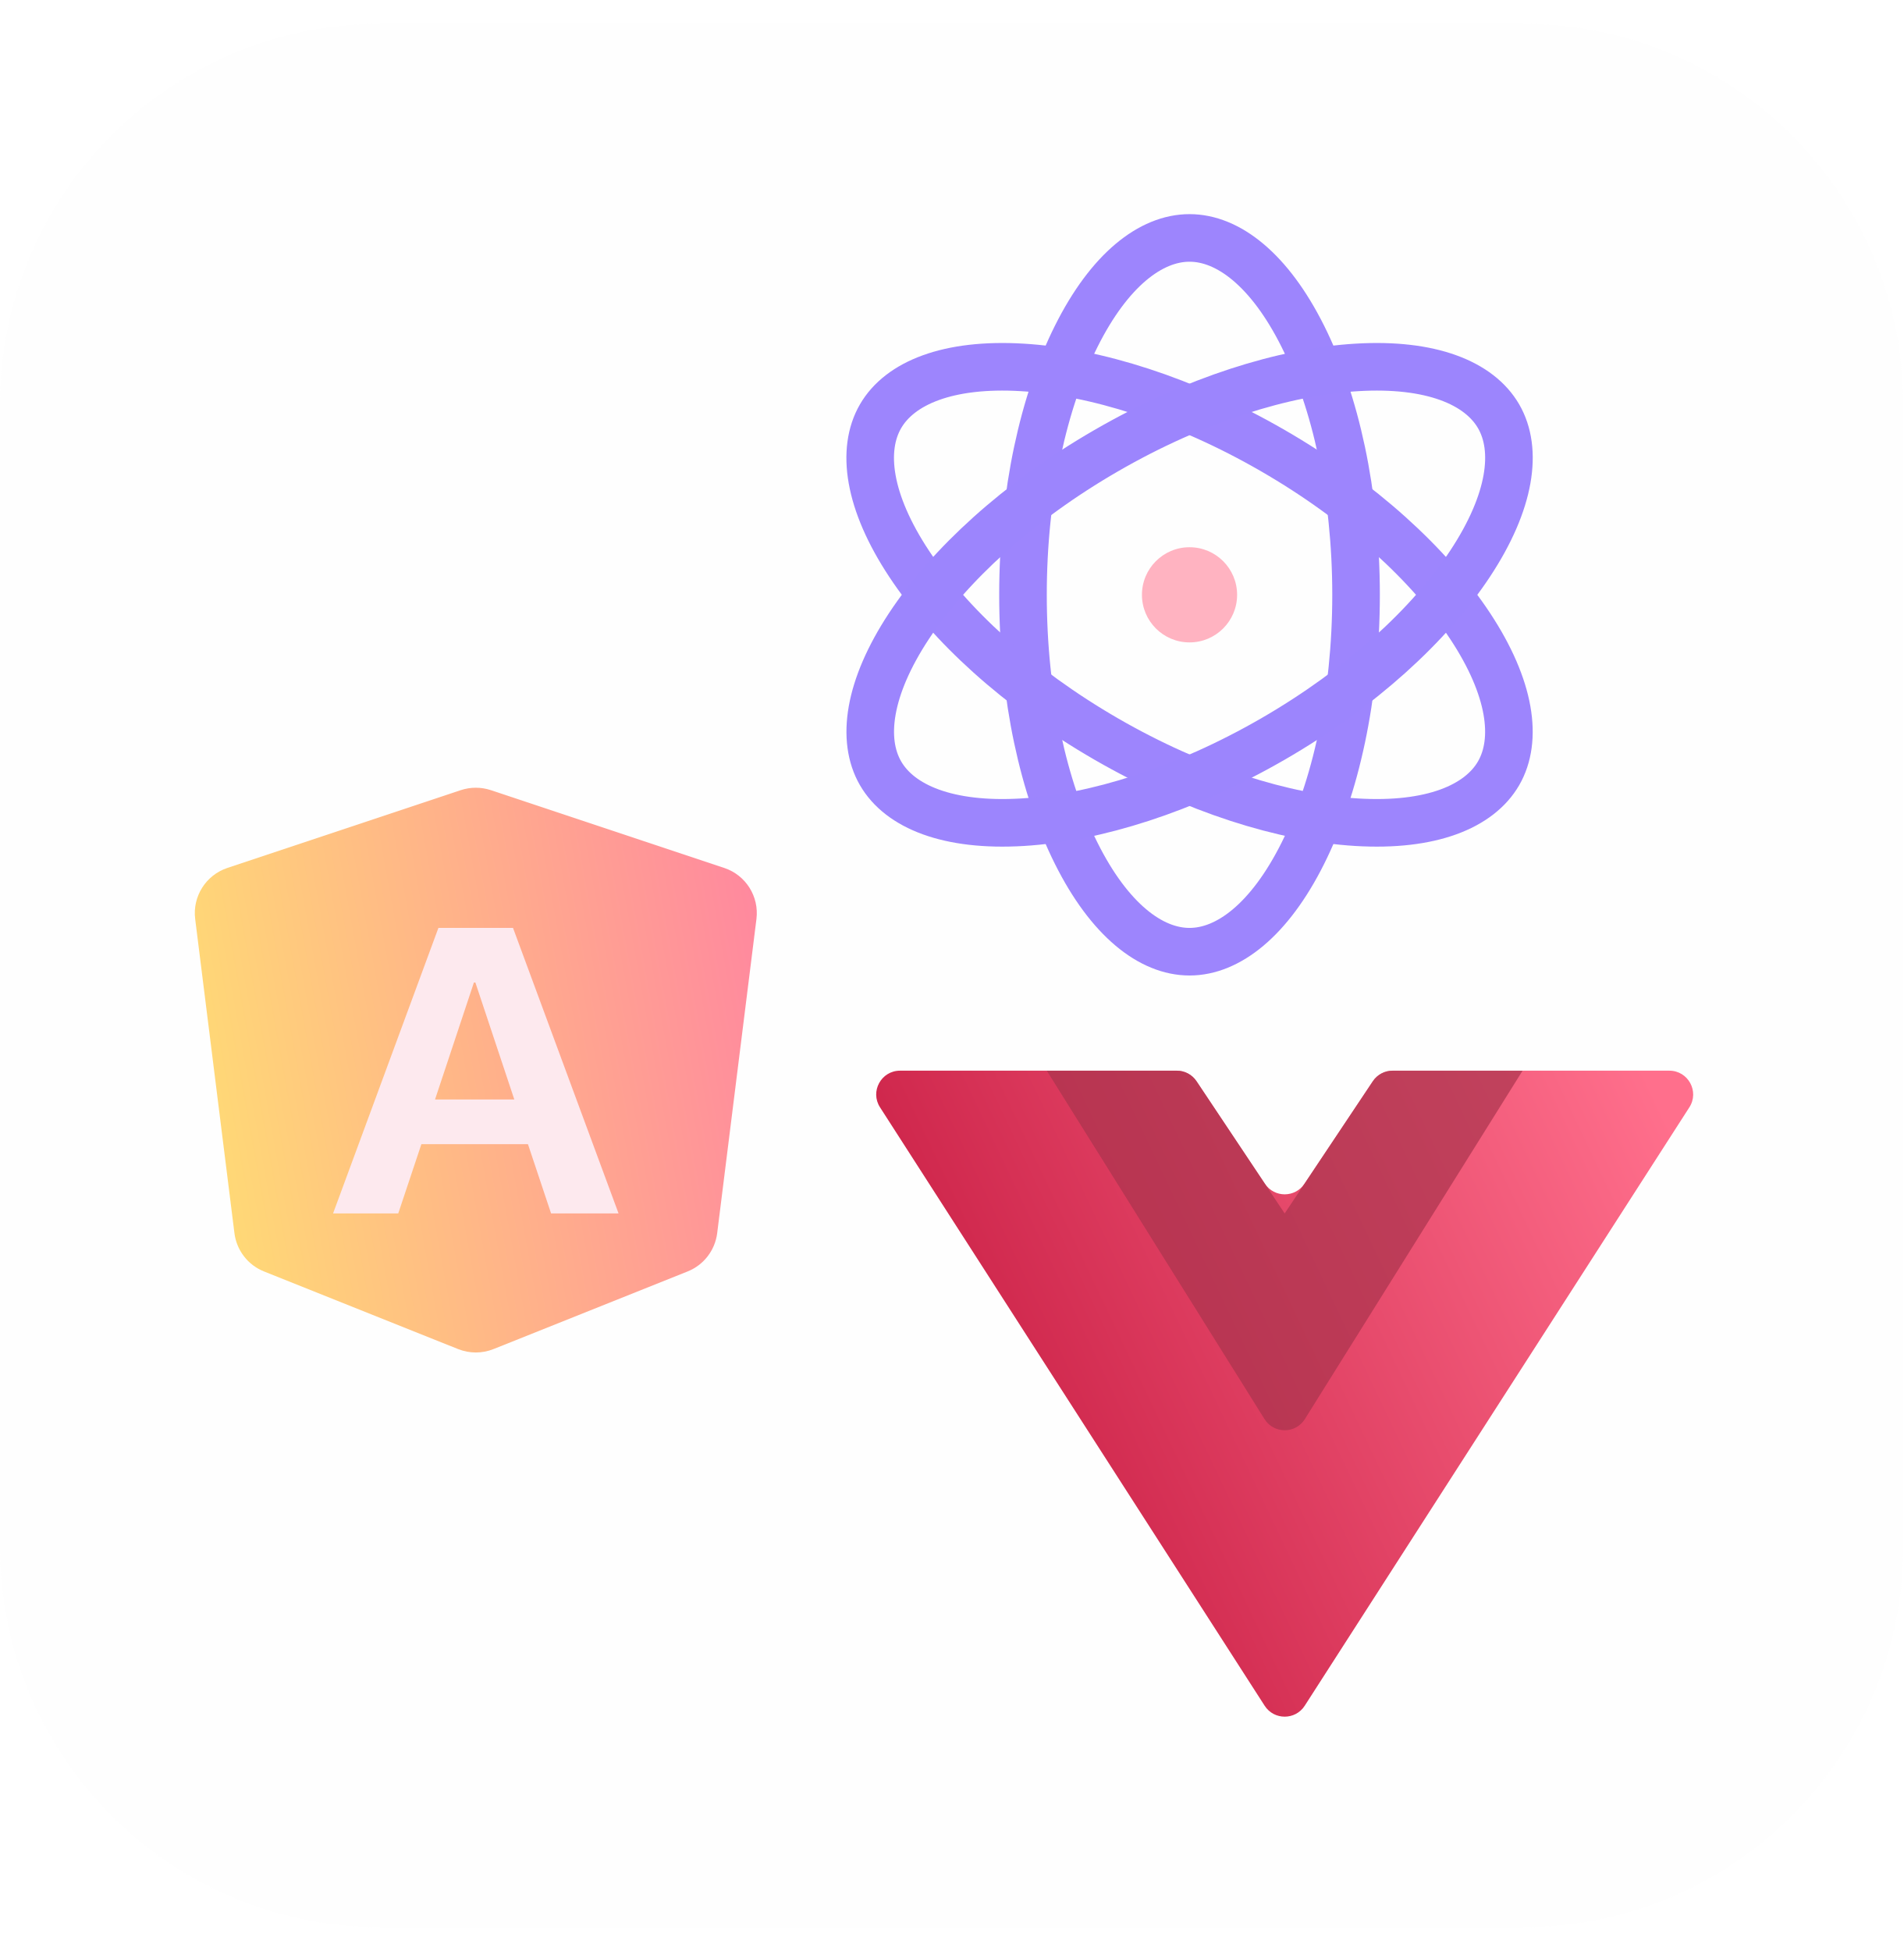
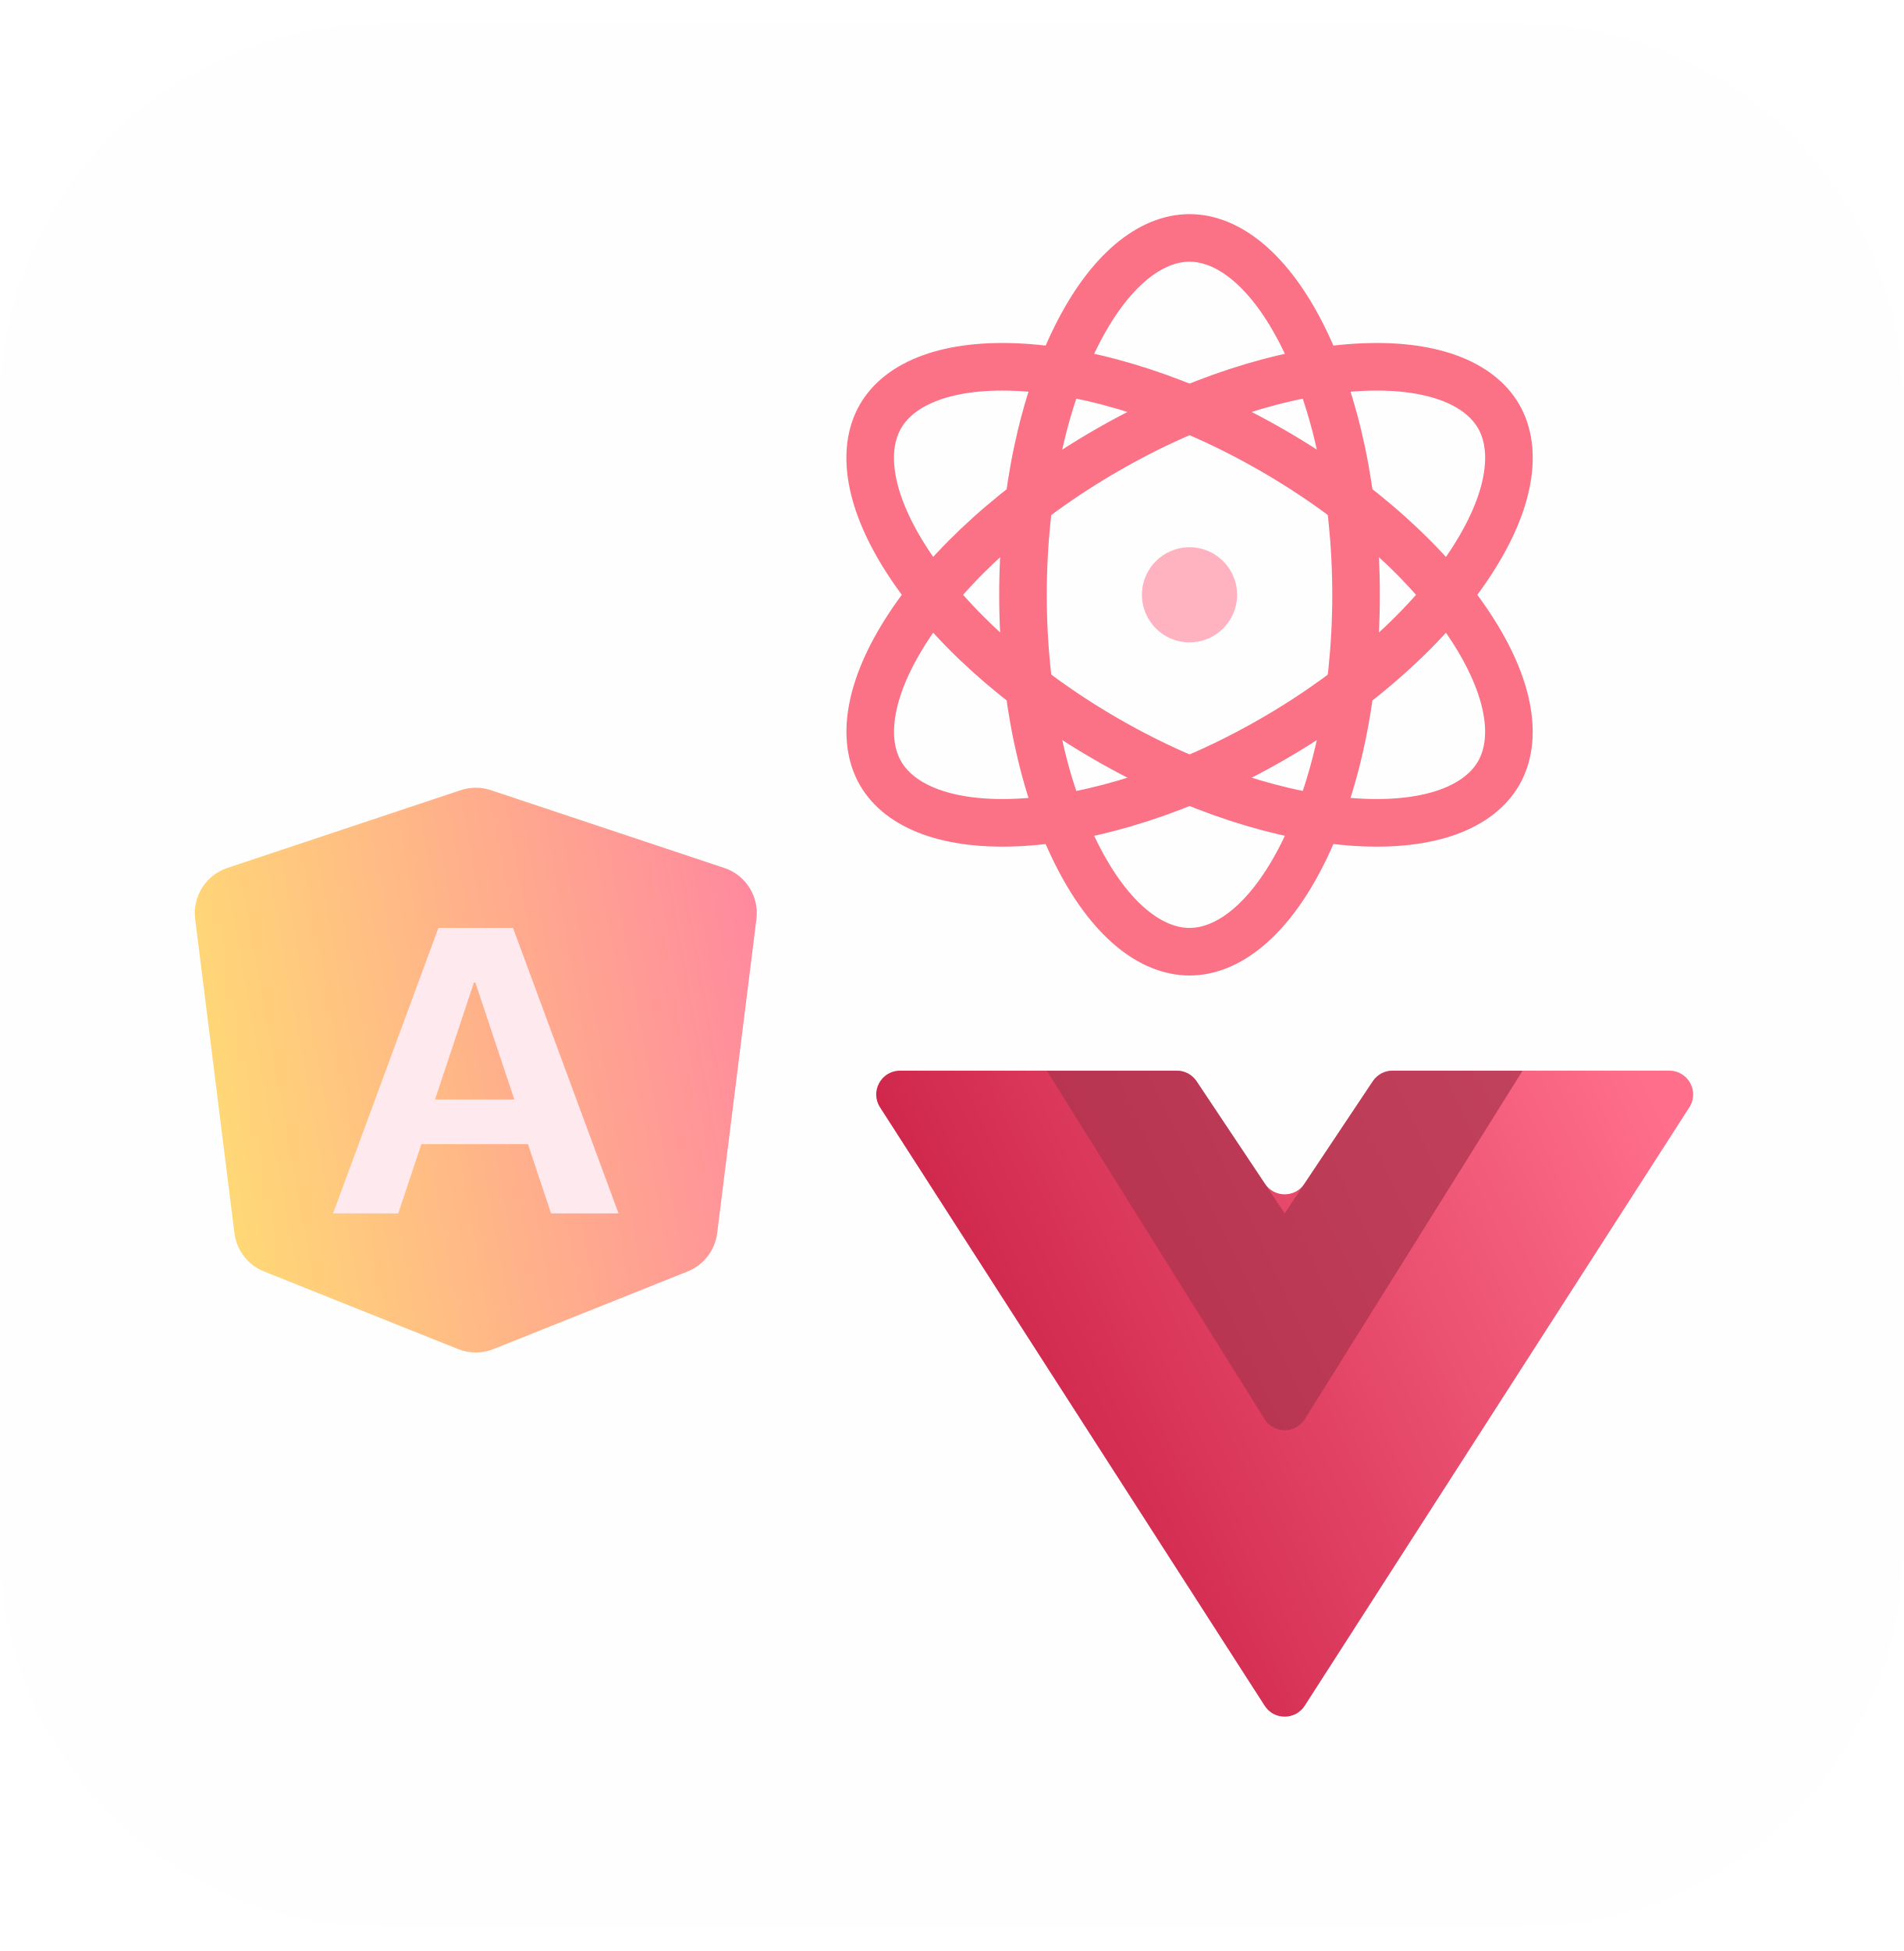
<svg xmlns="http://www.w3.org/2000/svg" width="40" height="41" viewBox="0 0 40 41" fill="none">
  <rect y="0.5" width="40" height="40" rx="8" fill="#F7F8F8" fill-opacity="0.12" />
-   <path d="M28.5 12.5C28.5 14.648 28.064 16.569 27.381 17.933C26.684 19.328 25.813 20 25 20C24.187 20 23.316 19.328 22.619 17.933C21.936 16.569 21.5 14.648 21.5 12.5C21.5 10.352 21.936 8.431 22.619 7.067C23.316 5.672 24.187 5 25 5C25.813 5 26.684 5.672 27.381 7.067C28.064 8.431 28.5 10.352 28.5 12.5Z" stroke="#9D85FD" stroke-miterlimit="16" stroke-linecap="round" />
-   <path d="M26.75 9.469C28.611 10.543 30.056 11.881 30.896 13.154C31.756 14.455 31.902 15.546 31.496 16.25C31.089 16.954 30.072 17.372 28.515 17.279C26.992 17.187 25.111 16.605 23.25 15.531C21.39 14.457 19.945 13.119 19.105 11.845C18.245 10.544 18.099 9.454 18.505 8.75C18.912 8.046 19.929 7.628 21.486 7.721C23.009 7.812 24.89 8.395 26.75 9.469Z" stroke="#9D85FD" stroke-miterlimit="16" stroke-linecap="round" />
-   <path d="M23.252 9.469C21.391 10.543 19.946 11.881 19.105 13.154C18.247 14.455 18.1 15.546 18.506 16.25C18.913 16.954 19.93 17.372 21.487 17.279C23.01 17.187 24.891 16.605 26.752 15.531C28.612 14.457 30.057 13.119 30.897 11.845C31.756 10.544 31.903 9.454 31.497 8.75C31.09 8.046 30.073 7.628 28.516 7.721C26.993 7.812 25.112 8.395 23.252 9.469Z" stroke="#9C85FD" stroke-miterlimit="16" stroke-linecap="round" />
+   <path d="M28.5 12.5C28.5 14.648 28.064 16.569 27.381 17.933C26.684 19.328 25.813 20 25 20C24.187 20 23.316 19.328 22.619 17.933C21.936 16.569 21.5 14.648 21.5 12.5C21.5 10.352 21.936 8.431 22.619 7.067C23.316 5.672 24.187 5 25 5C25.813 5 26.684 5.672 27.381 7.067C28.064 8.431 28.5 10.352 28.5 12.5Z" stroke="#fb7185" stroke-miterlimit="16" stroke-linecap="round" />
+   <path d="M26.75 9.469C28.611 10.543 30.056 11.881 30.896 13.154C31.756 14.455 31.902 15.546 31.496 16.25C31.089 16.954 30.072 17.372 28.515 17.279C26.992 17.187 25.111 16.605 23.25 15.531C21.39 14.457 19.945 13.119 19.105 11.845C18.245 10.544 18.099 9.454 18.505 8.75C18.912 8.046 19.929 7.628 21.486 7.721C23.009 7.812 24.89 8.395 26.75 9.469Z" stroke="#fb7185" stroke-miterlimit="16" stroke-linecap="round" />
+   <path d="M23.252 9.469C21.391 10.543 19.946 11.881 19.105 13.154C18.247 14.455 18.1 15.546 18.506 16.25C18.913 16.954 19.93 17.372 21.487 17.279C23.01 17.187 24.891 16.605 26.752 15.531C28.612 14.457 30.057 13.119 30.897 11.845C31.756 10.544 31.903 9.454 31.497 8.75C31.09 8.046 30.073 7.628 28.516 7.721C26.993 7.812 25.112 8.395 23.252 9.469Z" stroke="#fb7185" stroke-miterlimit="16" stroke-linecap="round" />
  <circle cx="25" cy="12.5" r="1" fill="#ffb3c1" />
  <path d="M4.778 18.24L9.684 16.605C9.889 16.537 10.111 16.537 10.316 16.605L15.222 18.24C15.675 18.391 15.957 18.84 15.898 19.313L15.073 25.914C15.028 26.275 14.79 26.584 14.452 26.719L10.371 28.351C10.133 28.446 9.867 28.446 9.629 28.351L5.548 26.719C5.21 26.584 4.972 26.275 4.927 25.914L4.102 19.313C4.043 18.84 4.326 18.391 4.778 18.24Z" fill="url(#paint0_linear_4270_17366)" />
  <path d="M11.582 25.5H13L10.782 19.5H9.214L7 25.5H8.37L8.856 24.045H11.096L11.582 25.5ZM9.96 20.648H9.991L10.809 23.105H9.143L9.96 20.648Z" fill="#fde9ee" />
  <path d="M18.495 23.27L26.579 35.846C26.776 36.152 27.224 36.152 27.421 35.846L35.505 23.27C35.719 22.938 35.48 22.5 35.084 22.5H29.268C29.1 22.5 28.944 22.584 28.852 22.723L27.416 24.876C27.218 25.173 26.782 25.173 26.584 24.876L25.148 22.723C25.056 22.584 24.9 22.5 24.732 22.5H18.916C18.52 22.5 18.281 22.938 18.495 23.27Z" fill="url(#paint1_linear_4270_17366)" />
  <mask id="mask0_4270_17366" style="mask-type:alpha" maskUnits="userSpaceOnUse" x="18" y="22" width="18" height="15">
    <path opacity="0.7" d="M18.495 23.27L26.579 35.846C26.776 36.152 27.224 36.152 27.421 35.846L35.505 23.27C35.719 22.938 35.48 22.5 35.084 22.5H29.268C29.1 22.5 28.944 22.584 28.852 22.723L27 25.5L25.148 22.723C25.056 22.584 24.9 22.5 24.732 22.5H18.916C18.52 22.5 18.281 22.938 18.495 23.27Z" fill="#ec6784" />
  </mask>
  <g mask="url(#mask0_4270_17366)">
    <path d="M22 22.5L26.576 29.822C26.772 30.135 27.228 30.135 27.424 29.822L32 22.5H22Z" fill="#a9334d" />
  </g>
  <defs>
    <linearGradient id="paint0_linear_4270_17366" x1="1" y1="24.5" x2="16.943" y2="21.625" gradientUnits="userSpaceOnUse">
      <stop stop-color="#FFF06A" />
      <stop offset="1" stop-color="#ff85a0" />
    </linearGradient>
    <linearGradient id="paint1_linear_4270_17366" x1="16.521" y1="30.521" x2="34.363" y2="22.051" gradientUnits="userSpaceOnUse">
      <stop stop-color="#c01038" />
      <stop offset="1" stop-color="#ff6f8c" />
    </linearGradient>
  </defs>
</svg>
